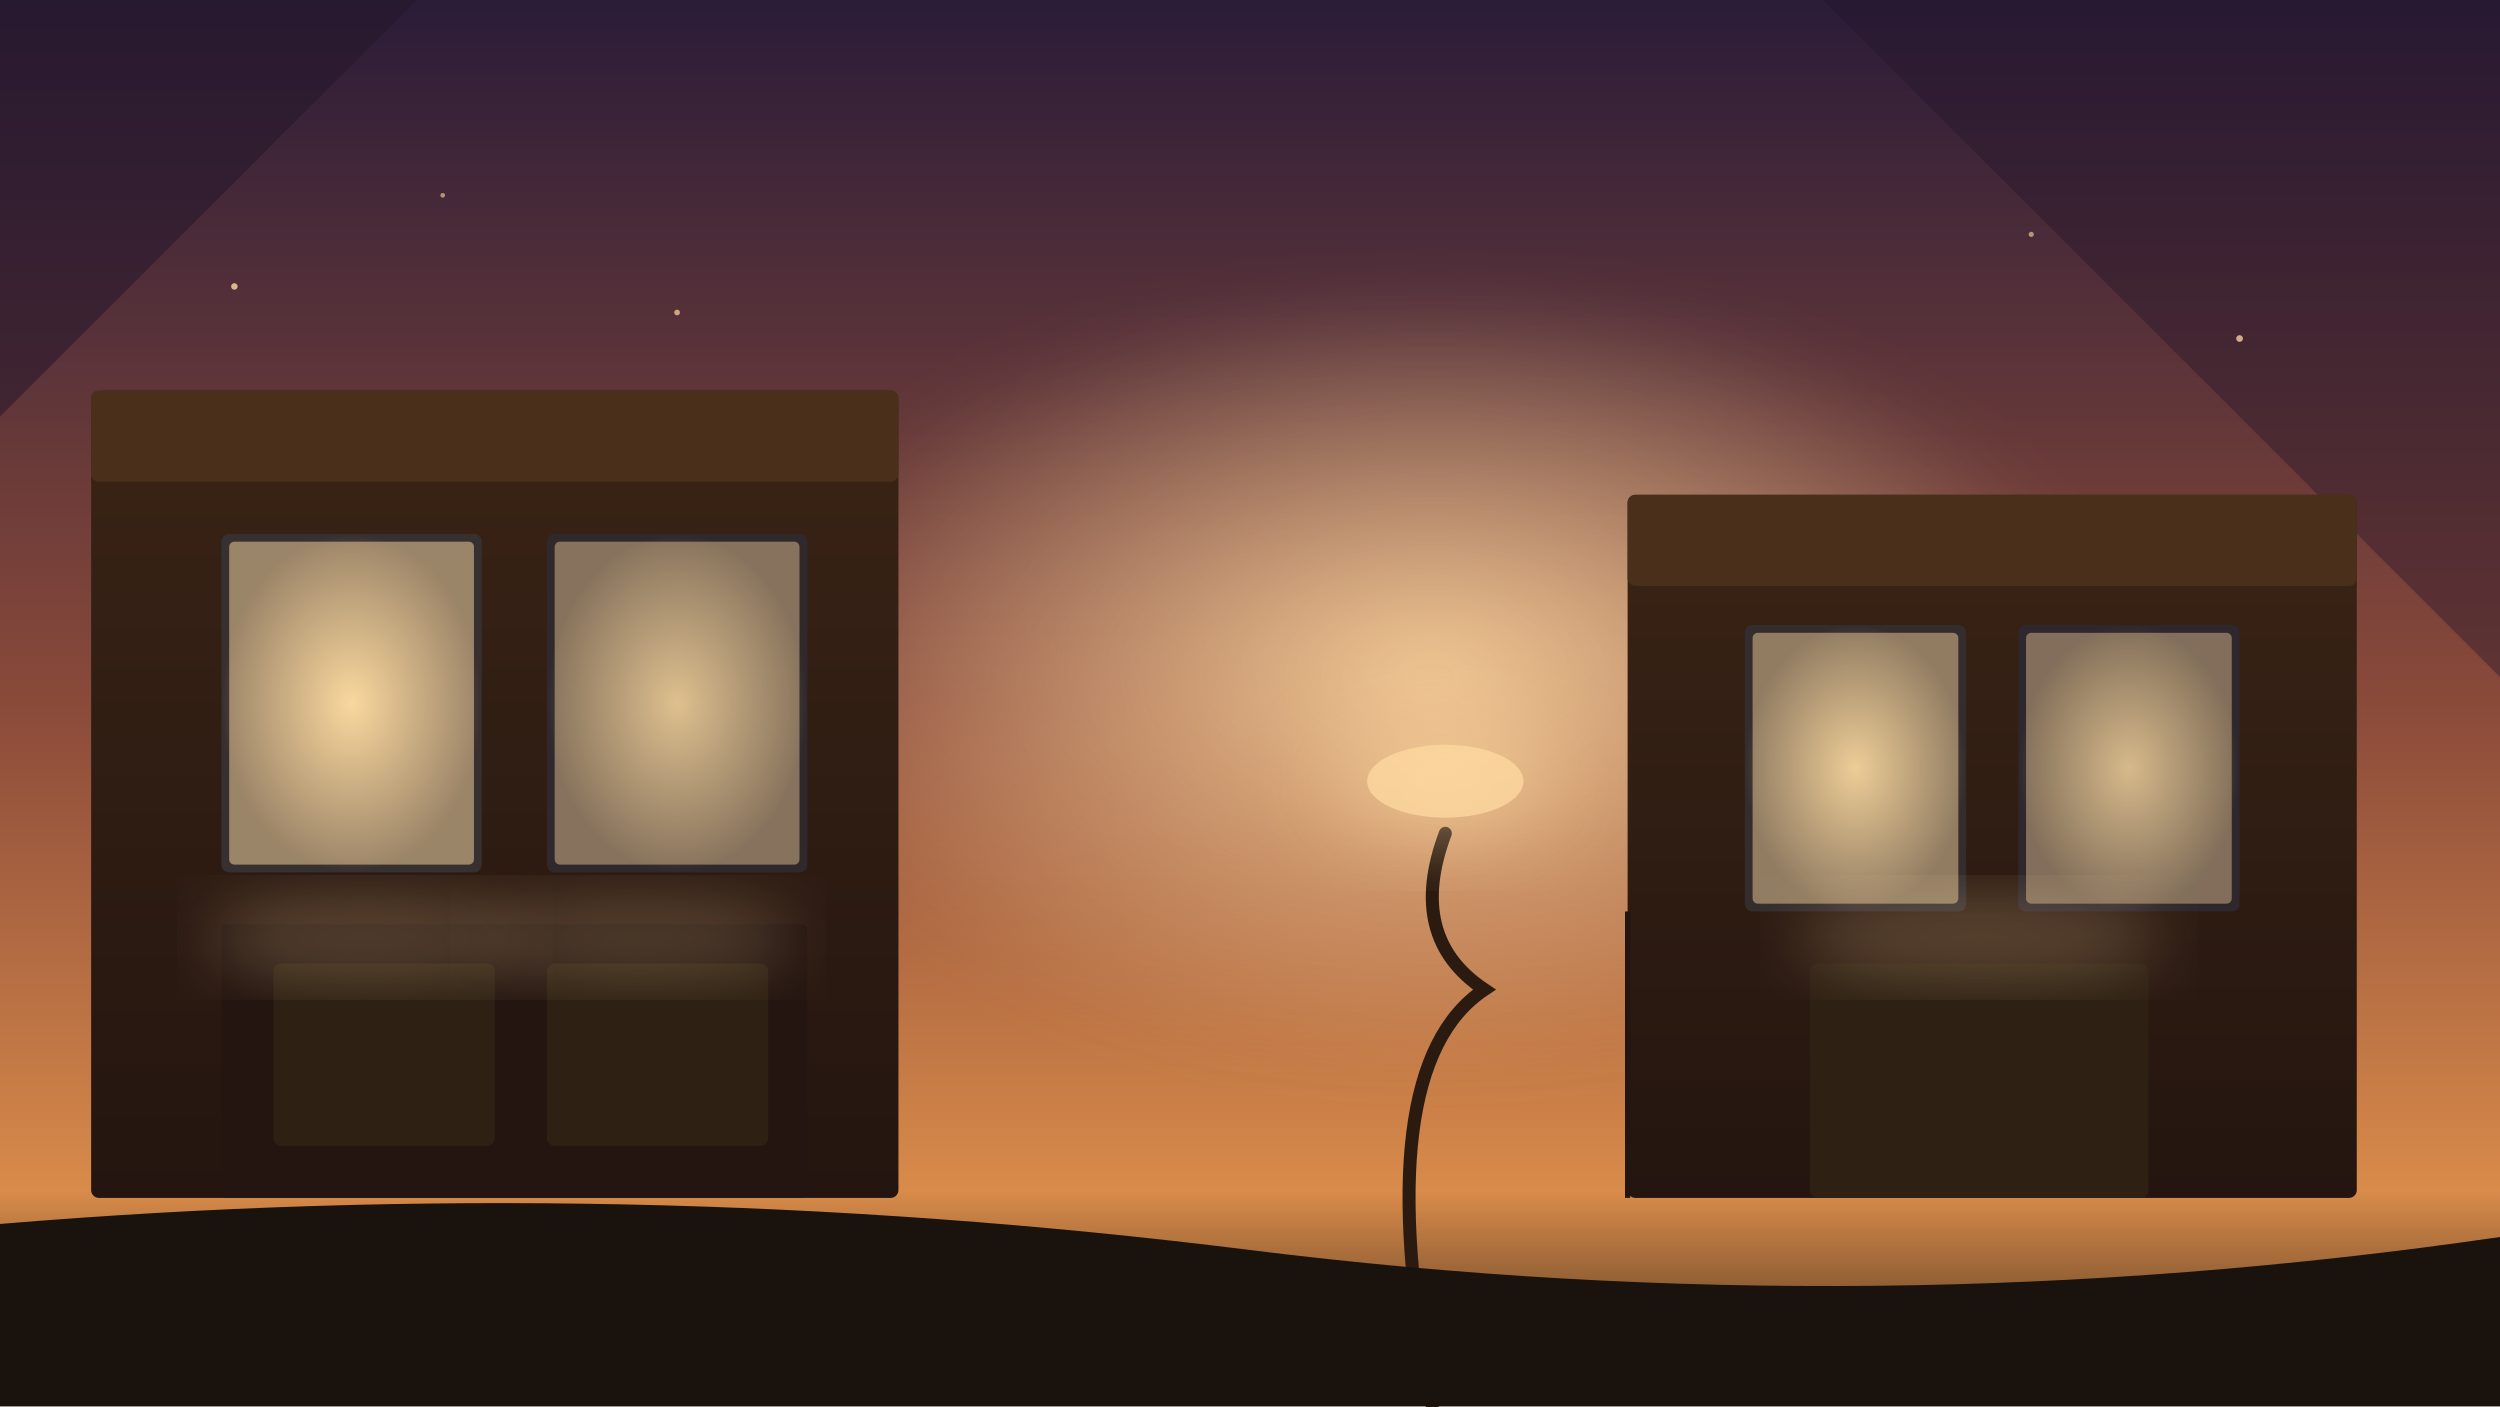
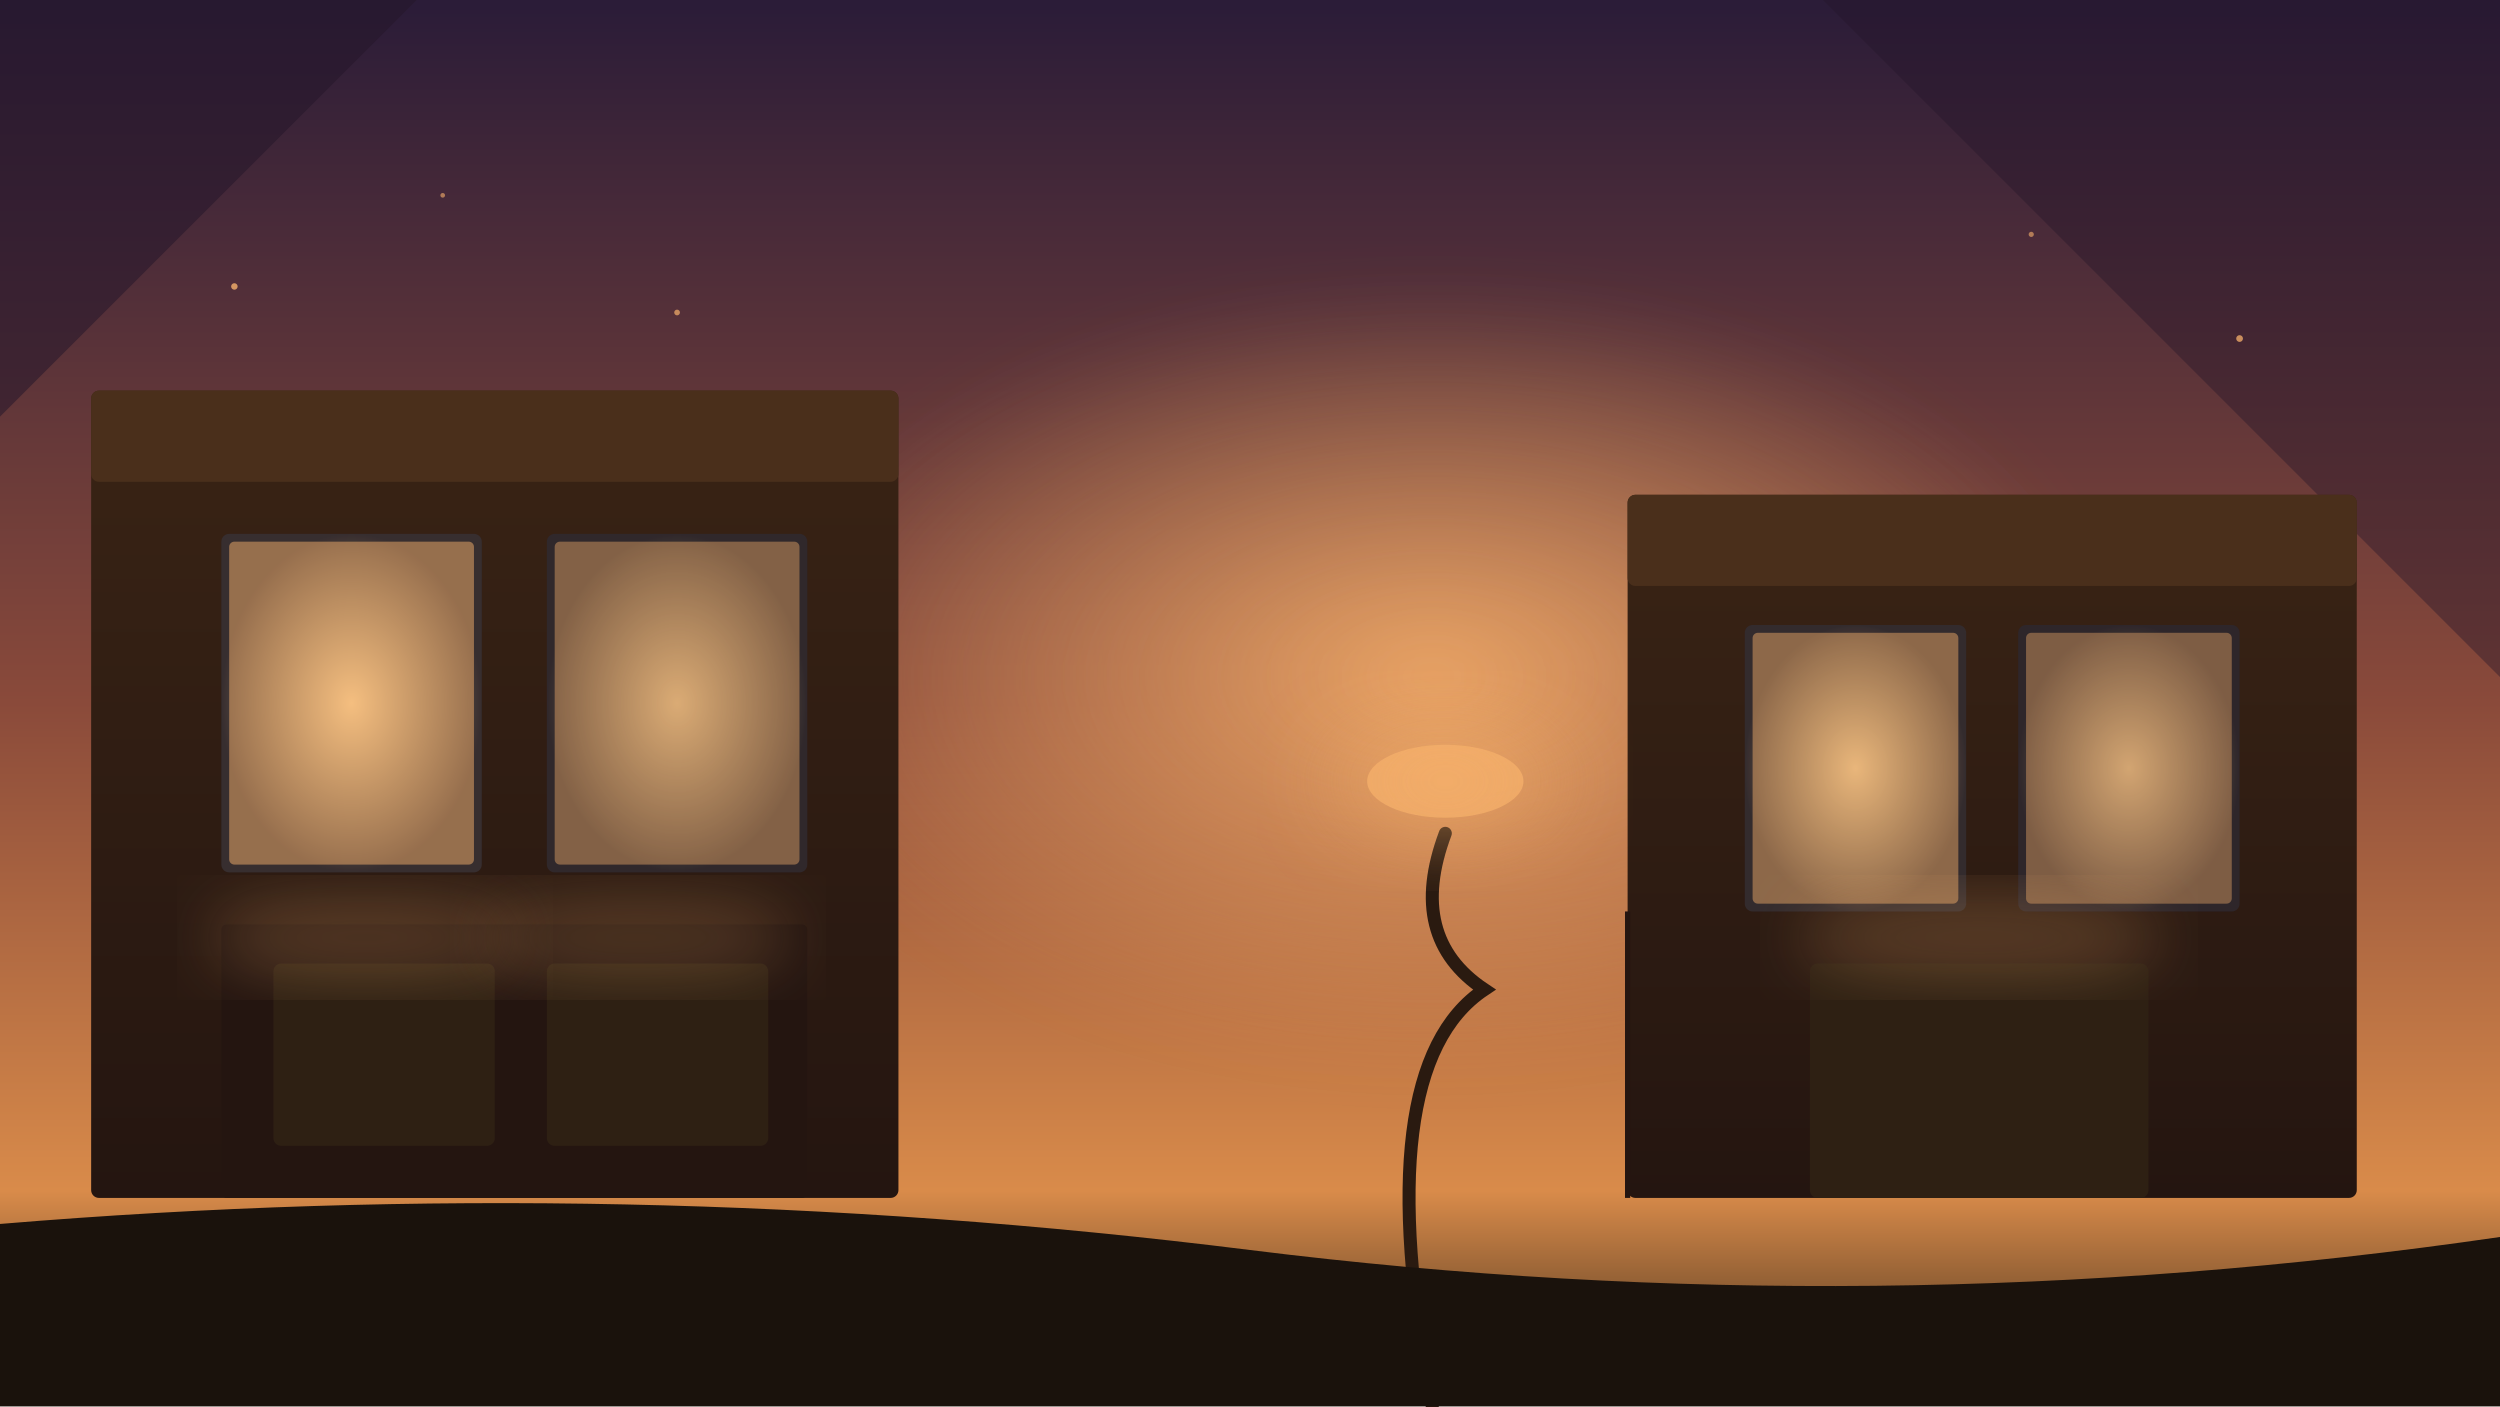
<svg xmlns="http://www.w3.org/2000/svg" width="1920" height="1080" viewBox="0 0 1920 1080">
  <defs>
    <linearGradient id="sky" x1="0" y1="0" x2="0" y2="1">
      <stop offset="0" stop-color="#2b1c38" />
      <stop offset="0.5" stop-color="#8a4a3a" />
      <stop offset="0.85" stop-color="#d98b4a" />
      <stop offset="1" stop-color="#3a2a1a" />
    </linearGradient>
    <radialGradient id="sun" cx="0.5" cy="0.5" r="0.5">
-       <stop offset="0" stop-color="#ffd9a0" stop-opacity="0.9" />
-       <stop offset="1" stop-color="#ffd9a0" stop-opacity="0" />
+       <stop offset="0" stop-color="#f6b06b" stop-opacity="0.9" />
+       <stop offset="1" stop-color="#f6b06b" stop-opacity="0" />
    </radialGradient>
    <linearGradient id="wall" x1="0" y1="0" x2="0" y2="1">
      <stop offset="0" stop-color="#3a2415" />
      <stop offset="1" stop-color="#241510" />
    </linearGradient>
    <radialGradient id="winGlow" cx="0.5" cy="0.5" r="0.5">
-       <stop offset="0" stop-color="#ffe0a3" stop-opacity="0.95" />
-       <stop offset="1" stop-color="#ffe0a3" stop-opacity="0.15" />
+       <stop offset="0" stop-color="#ffd79a" stop-opacity="0.95" />
+       <stop offset="1" stop-color="#ffd79a" stop-opacity="0.15" />
    </radialGradient>
    <filter id="blur">
      <feGaussianBlur stdDeviation="24" />
    </filter>
  </defs>
  <rect width="1920" height="1080" fill="url(#sky)" />
  <ellipse cx="1100" cy="520" rx="520" ry="300" fill="url(#sun)" filter="url(#blur)" />
  <path d="M0 0 L320 0 L0 320 Z" fill="#241529" opacity="0.55" />
  <path d="M1920 0 L1400 0 L1920 520 Z" fill="#241529" opacity="0.4" />
  <rect x="70" y="300" width="620" height="620" rx="6" fill="url(#wall)" />
  <rect x="70" y="300" width="620" height="70" rx="6" fill="#4a2f1b" />
  <rect x="170" y="410" width="200" height="260" rx="6" fill="#14101c" />
  <rect x="170" y="410" width="200" height="260" rx="6" fill="url(#winGlow)" />
-   <rect x="176" y="416" width="188" height="248" rx="4" fill="#ffd9a0" opacity="0.5" />
+   <rect x="176" y="416" width="188" height="248" rx="4" fill="#f6b06b" opacity="0.5" />
  <rect x="420" y="410" width="200" height="260" rx="6" fill="#14101c" />
  <rect x="420" y="410" width="200" height="260" rx="6" fill="url(#winGlow)" opacity="0.8" />
-   <rect x="426" y="416" width="188" height="248" rx="4" fill="#ffd9a0" opacity="0.42" />
+   <rect x="426" y="416" width="188" height="248" rx="4" fill="#f6b06b" opacity="0.42" />
  <rect x="170" y="710" width="450" height="210" rx="4" fill="#241510" />
  <rect x="210" y="740" width="170" height="140" rx="6" fill="#2e2013" />
  <rect x="420" y="740" width="170" height="140" rx="6" fill="#2e2013" />
-   <ellipse cx="280" cy="720" rx="120" ry="40" fill="#ffd9a0" opacity="0.2" filter="url(#blur)" />
-   <ellipse cx="490" cy="720" rx="120" ry="40" fill="#ffd9a0" opacity="0.18" filter="url(#blur)" />
+   <ellipse cx="280" cy="720" rx="120" ry="40" fill="#f6b06b" opacity="0.2" filter="url(#blur)" />
+   <ellipse cx="490" cy="720" rx="120" ry="40" fill="#f6b06b" opacity="0.18" filter="url(#blur)" />
  <rect x="1250" y="380" width="560" height="540" rx="6" fill="url(#wall)" />
  <rect x="1250" y="380" width="560" height="70" rx="6" fill="#4a2f1b" />
  <rect x="1340" y="480" width="170" height="220" rx="6" fill="#14101c" />
  <rect x="1340" y="480" width="170" height="220" rx="6" fill="url(#winGlow)" opacity="0.9" />
-   <rect x="1346" y="486" width="158" height="208" rx="4" fill="#ffd9a0" opacity="0.46" />
+   <rect x="1346" y="486" width="158" height="208" rx="4" fill="#f6b06b" opacity="0.46" />
  <rect x="1550" y="480" width="170" height="220" rx="6" fill="#14101c" />
  <rect x="1550" y="480" width="170" height="220" rx="6" fill="url(#winGlow)" opacity="0.75" />
-   <rect x="1556" y="486" width="158" height="208" rx="4" fill="#ffd9a0" opacity="0.4" />
+   <rect x="1556" y="486" width="158" height="208" rx="4" fill="#f6b06b" opacity="0.4" />
  <path d="M1250 700 L1250 920" stroke="#241510" stroke-width="4" />
  <rect x="1390" y="740" width="260" height="180" rx="6" fill="#2e2013" />
-   <ellipse cx="1520" cy="720" rx="140" ry="40" fill="#ffd9a0" opacity="0.2" filter="url(#blur)" />
+   <ellipse cx="1520" cy="720" rx="140" ry="40" fill="#f6b06b" opacity="0.2" filter="url(#blur)" />
  <path d="M1100 1080 Q 1050 820 1140 760 Q 1080 720 1110 640" stroke="#2a1a10" stroke-width="10" fill="none" stroke-linecap="round" />
-   <ellipse cx="1110" cy="600" rx="60" ry="28" fill="#ffd9a0" opacity="0.75" />
+   <ellipse cx="1110" cy="600" rx="60" ry="28" fill="#f6b06b" opacity="0.75" />
  <ellipse cx="1110" cy="600" rx="120" ry="70" fill="url(#sun)" filter="url(#blur)" opacity="0.7" />
  <path d="M0 940 Q 480 900 960 960 T 1920 950 L 1920 1080 L 0 1080 Z" fill="#1a120c" />
-   <circle cx="180" cy="220" r="2.5" fill="#ffd9a0" opacity="0.8" />
-   <circle cx="340" cy="150" r="1.8" fill="#ffd9a0" opacity="0.6" />
-   <circle cx="520" cy="240" r="2.2" fill="#ffd9a0" opacity="0.7" />
-   <circle cx="1560" cy="180" r="2" fill="#ffd9a0" opacity="0.6" />
-   <circle cx="1720" cy="260" r="2.6" fill="#ffd9a0" opacity="0.75" />
+   <circle cx="180" cy="220" r="2.5" fill="#f6b06b" opacity="0.8" />
+   <circle cx="340" cy="150" r="1.8" fill="#f6b06b" opacity="0.6" />
+   <circle cx="520" cy="240" r="2.2" fill="#f6b06b" opacity="0.7" />
+   <circle cx="1560" cy="180" r="2" fill="#f6b06b" opacity="0.6" />
+   <circle cx="1720" cy="260" r="2.6" fill="#f6b06b" opacity="0.75" />
</svg>
